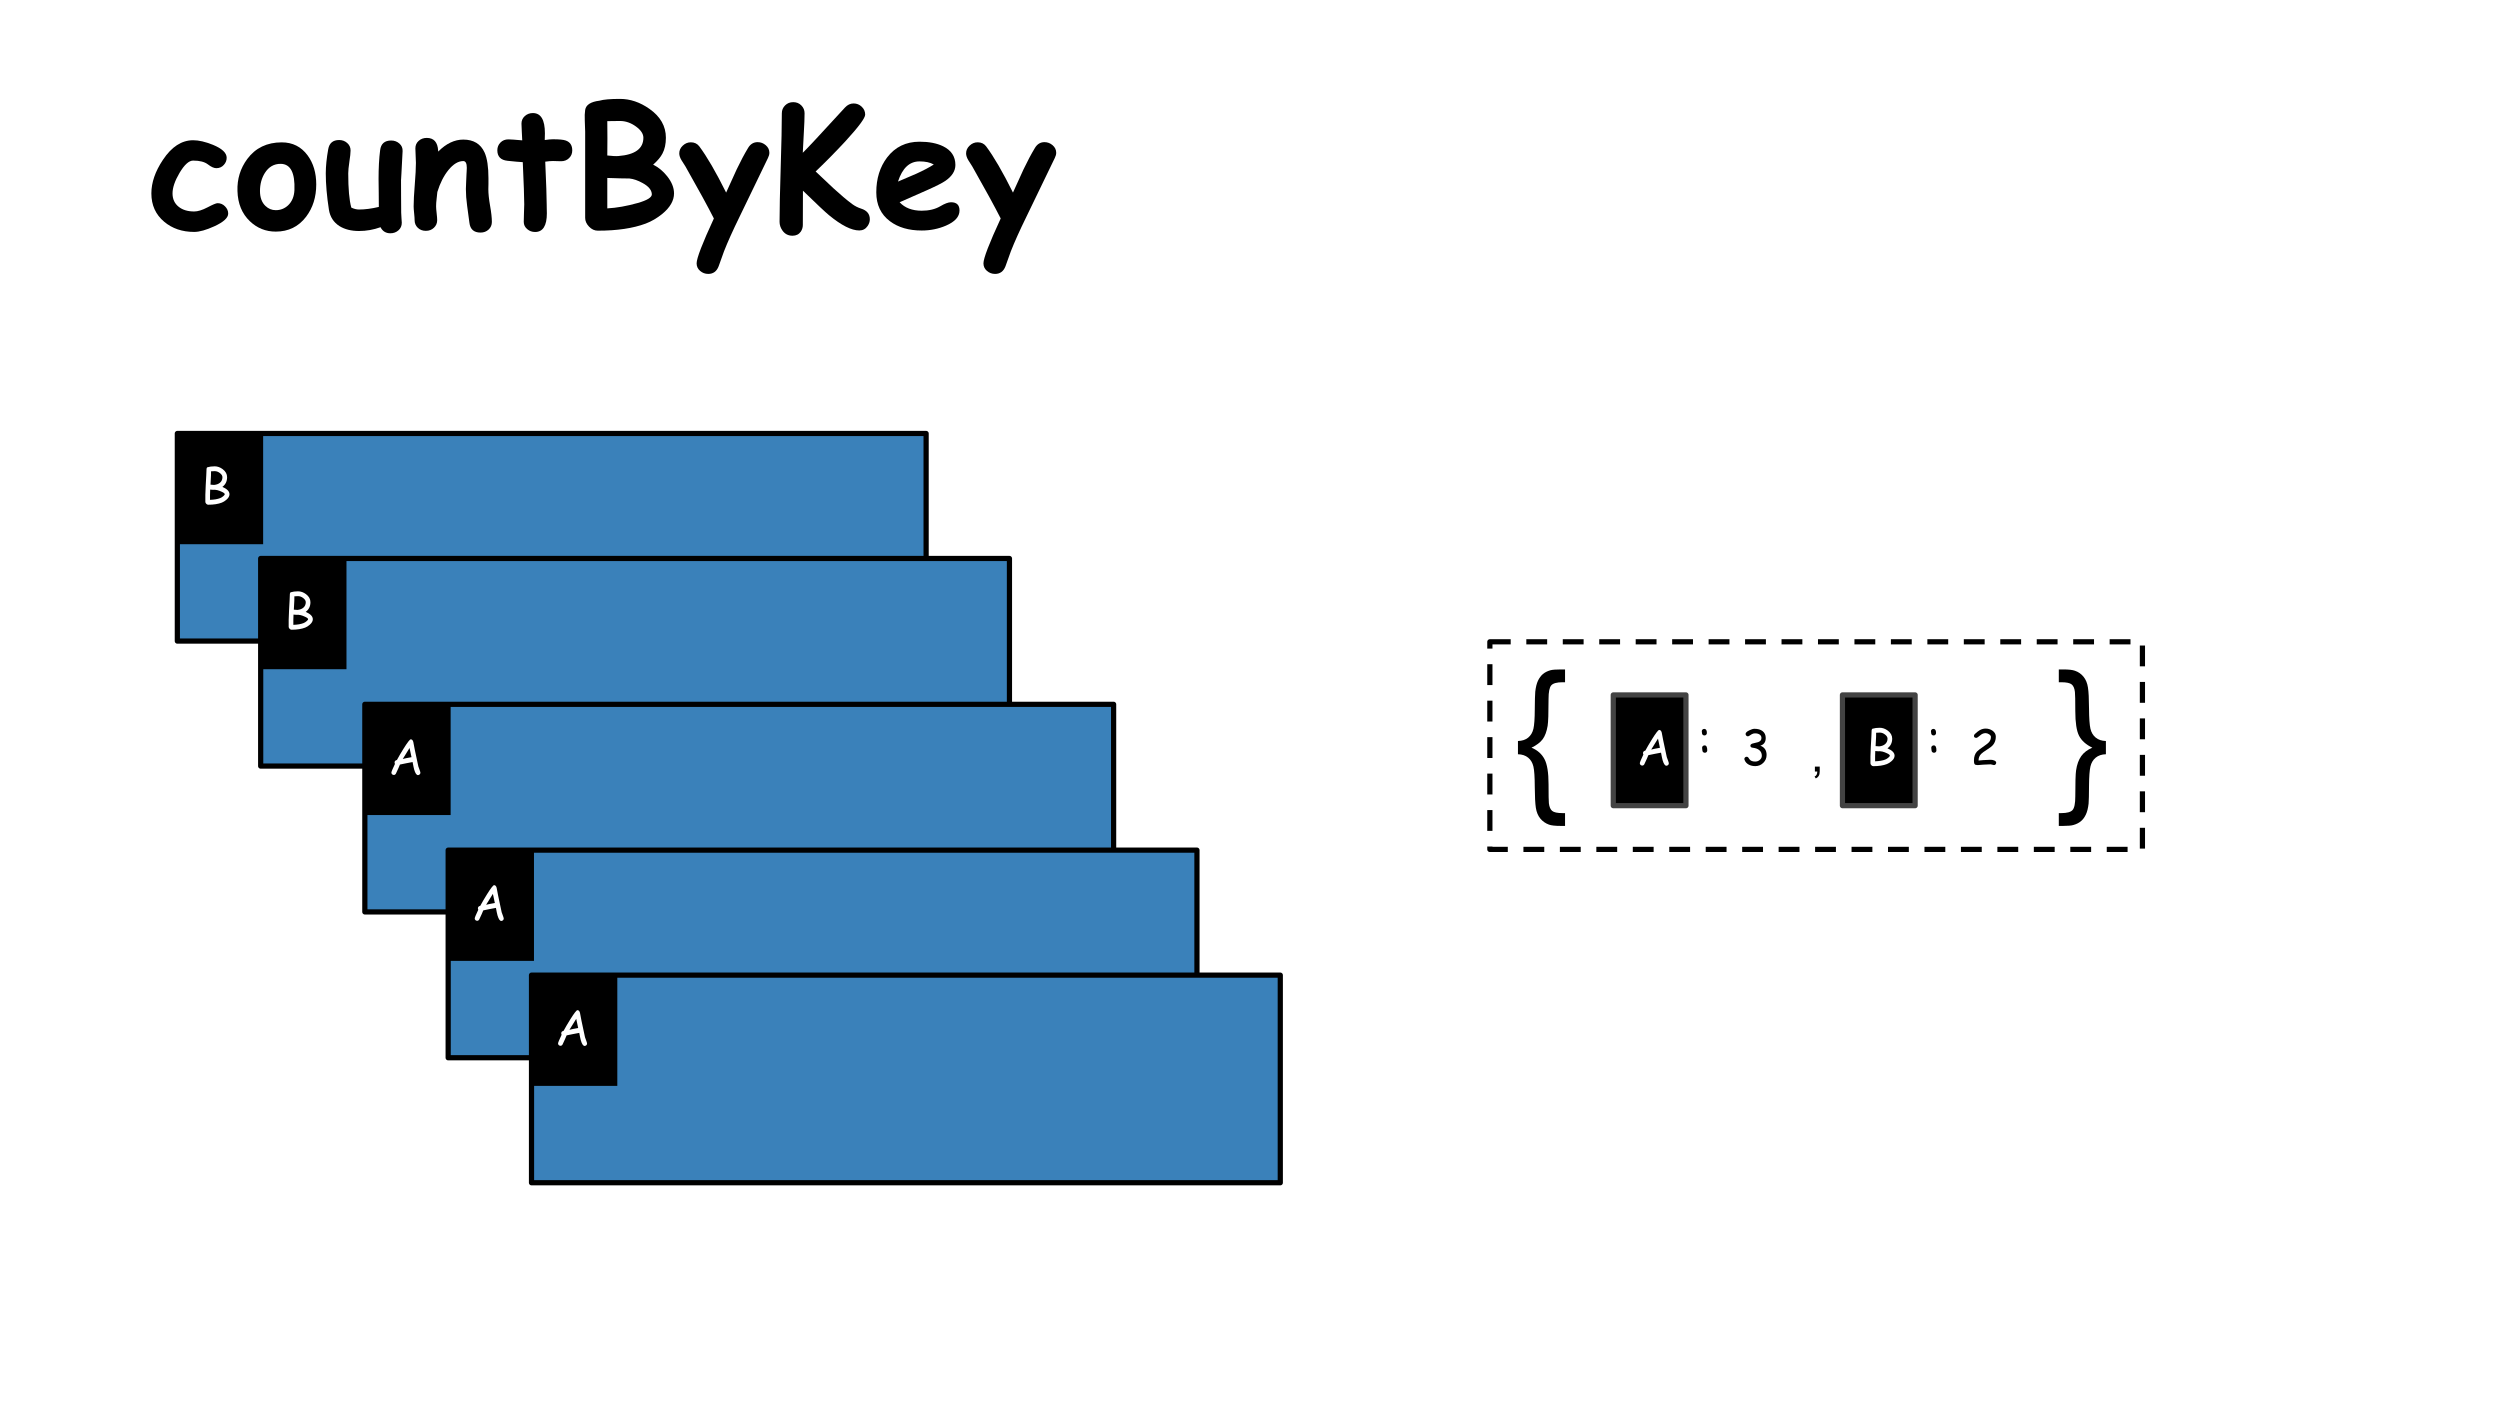
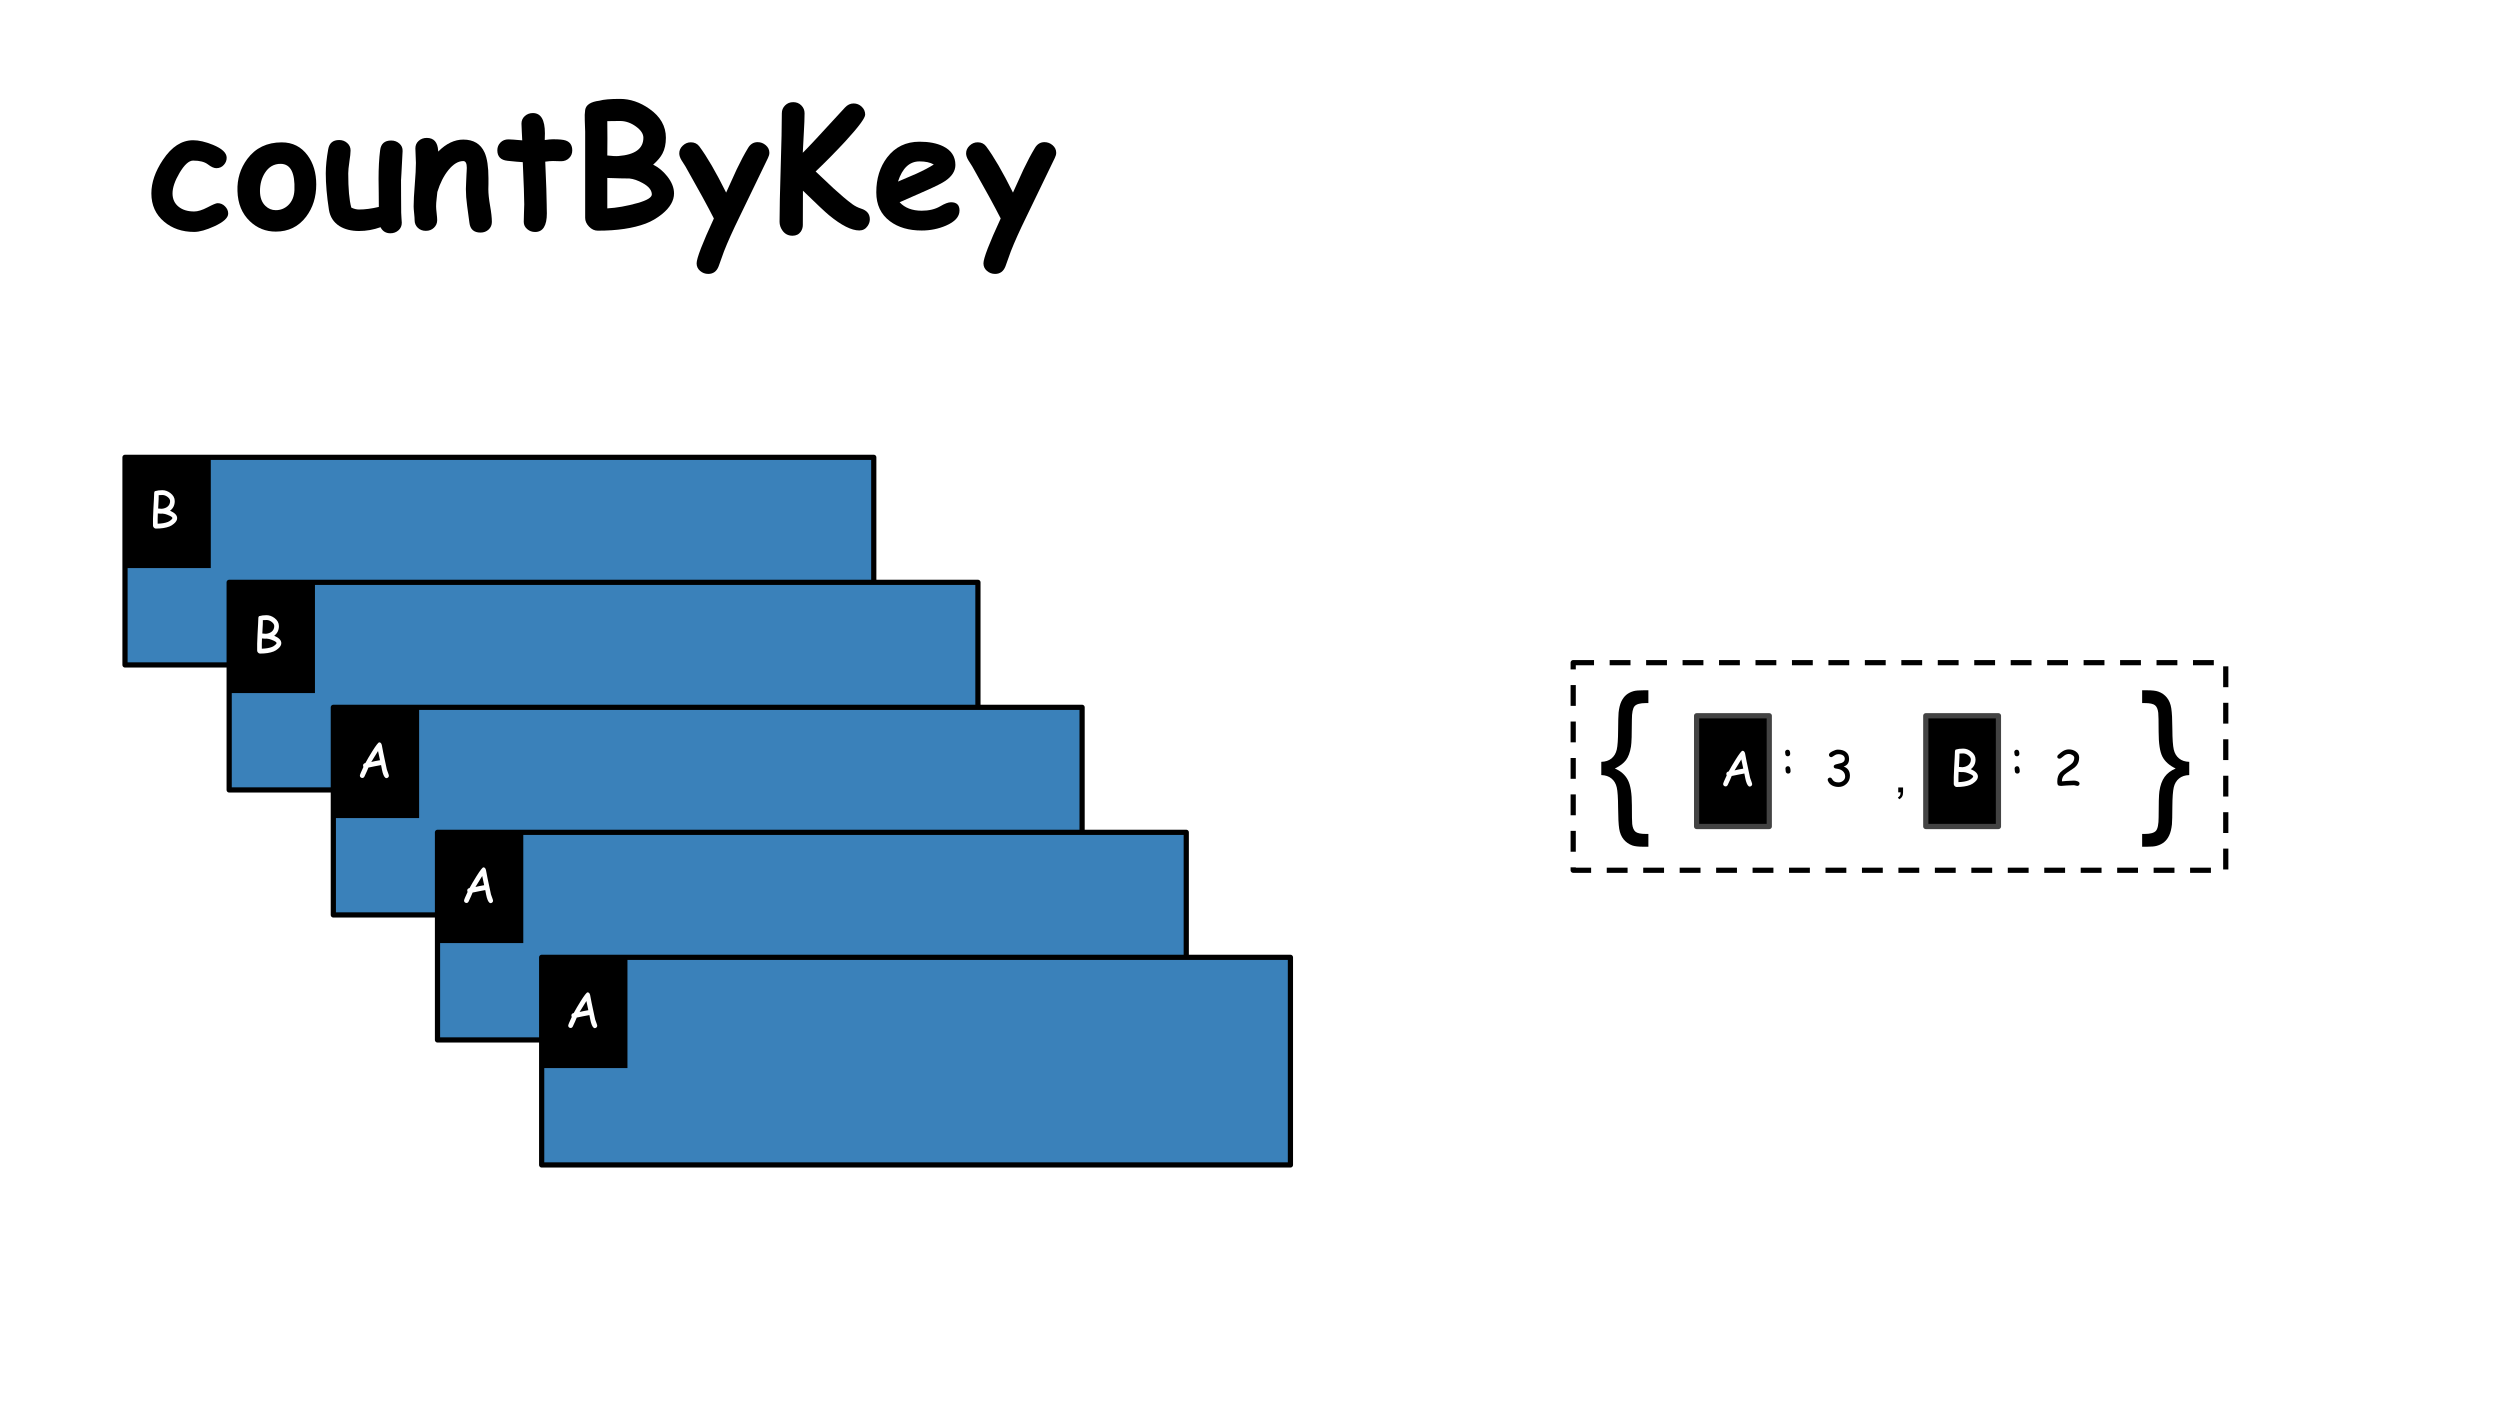
<svg xmlns="http://www.w3.org/2000/svg" xmlns:xlink="http://www.w3.org/1999/xlink" width="720pt" height="405pt" viewBox="0 0 720 405" version="1.1">
  <defs>
    <g>
      <symbol overflow="visible" id="glyph0-0">
        <path style="stroke:none;" d="M 3 0 L 3 -38.391 L 21 -38.391 L 21 0 Z M 6 -3 L 18 -3 L 18 -35.391 L 6 -35.391 Z M 6 -3 " />
      </symbol>
      <symbol overflow="visible" id="glyph0-1">
        <path style="stroke:none;" d="M 13.172 1.484 C 9.734 1.484 6.852 0.504 4.531 -1.453 C 2.07 -3.516 0.844 -6.234 0.844 -9.609 C 0.844 -12.723 1.945 -15.938 4.156 -19.25 C 6.656 -23.031 9.562 -24.922 12.875 -24.922 C 14.5 -24.922 16.395 -24.484 18.562 -23.609 C 21.207 -22.523 22.531 -21.281 22.531 -19.875 C 22.531 -19.113 22.266 -18.438 21.734 -17.844 C 21.172 -17.195 20.441 -16.875 19.547 -16.875 C 18.879 -16.875 18.07 -17.238 17.125 -17.969 C 16.176 -18.695 14.758 -19.062 12.875 -19.062 C 11.664 -19.062 10.359 -17.879 8.953 -15.516 C 7.609 -13.234 6.938 -11.266 6.938 -9.609 C 6.938 -7.973 7.531 -6.688 8.719 -5.75 C 9.844 -4.852 11.328 -4.406 13.172 -4.406 C 14.223 -4.406 15.504 -4.801 17.016 -5.594 C 18.535 -6.395 19.5 -6.797 19.906 -6.797 C 20.75 -6.797 21.469 -6.488 22.062 -5.875 C 22.664 -5.27 22.969 -4.578 22.969 -3.797 C 22.969 -2.578 21.641 -1.359 18.984 -0.141 C 16.609 0.941 14.672 1.484 13.172 1.484 Z M 13.172 1.484 " />
      </symbol>
      <symbol overflow="visible" id="glyph0-2">
        <path style="stroke:none;" d="M 12.047 1.391 C 9.16 1.391 6.676 0.395 4.594 -1.594 C 2.312 -3.77 1.117 -6.672 1.016 -10.297 C 0.898 -13.742 1.844 -16.82 3.844 -19.531 C 6.219 -22.719 9.523 -24.312 13.766 -24.312 C 16.891 -24.312 19.375 -23.062 21.219 -20.562 C 22.875 -18.312 23.703 -15.52 23.703 -12.188 C 23.703 -8.562 22.734 -5.469 20.797 -2.906 C 18.617 -0.039 15.703 1.391 12.047 1.391 Z M 13.453 -18.125 C 11.535 -18.133 10.02 -17.258 8.906 -15.5 C 7.969 -14.008 7.5 -12.273 7.5 -10.297 C 7.5 -8.422 8.031 -6.984 9.094 -5.984 C 9.938 -5.18 10.922 -4.781 12.047 -4.781 C 13.41 -4.781 14.594 -5.242 15.594 -6.172 C 16.727 -7.242 17.336 -8.703 17.422 -10.547 C 17.617 -15.578 16.297 -18.102 13.453 -18.125 Z M 13.453 -18.125 " />
      </symbol>
      <symbol overflow="visible" id="glyph0-3">
        <path style="stroke:none;" d="M 22.922 -13.547 C 22.922 -12.504 22.926 -10.926 22.938 -8.812 C 22.957 -6.707 22.969 -5.129 22.969 -4.078 C 22.969 -3.754 22.992 -3.266 23.047 -2.609 C 23.109 -1.961 23.141 -1.477 23.141 -1.156 C 23.141 -0.27 22.82 0.453 22.188 1.016 C 21.551 1.586 20.773 1.875 19.859 1.875 C 18.555 1.875 17.609 1.289 17.016 0.125 C 15.016 0.852 12.945 1.219 10.812 1.219 C 8.594 1.219 6.723 0.75 5.203 -0.188 C 3.504 -1.27 2.488 -2.844 2.156 -4.906 C 1.551 -8.812 1.25 -12.301 1.25 -15.375 C 1.25 -17.406 1.484 -19.727 1.953 -22.344 C 2.266 -24.102 3.316 -24.984 5.109 -24.984 C 6.016 -24.984 6.785 -24.695 7.422 -24.125 C 8.066 -23.562 8.391 -22.844 8.391 -21.969 C 8.391 -21.281 8.273 -20.203 8.047 -18.734 C 7.828 -17.266 7.719 -16.145 7.719 -15.375 C 7.719 -13.176 7.789 -11.25 7.938 -9.594 C 8.082 -7.945 8.305 -6.586 8.609 -5.516 C 8.992 -5.336 9.367 -5.203 9.734 -5.109 C 10.109 -5.016 10.469 -4.969 10.812 -4.969 C 12.539 -4.969 14.445 -5.219 16.531 -5.719 C 16.531 -6.926 16.52 -8.297 16.5 -9.828 C 16.469 -11.648 16.453 -12.961 16.453 -13.766 C 16.453 -16.961 16.602 -19.727 16.906 -22.062 C 17.133 -23.914 18.195 -24.844 20.094 -24.844 C 21.008 -24.844 21.797 -24.551 22.453 -23.969 C 23.109 -23.395 23.414 -22.672 23.375 -21.797 C 23.07 -15.848 22.922 -13.098 22.922 -13.547 Z M 22.922 -13.547 " />
      </symbol>
      <symbol overflow="visible" id="glyph0-4">
        <path style="stroke:none;" d="M 20.859 1.672 C 18.941 1.672 17.875 0.723 17.656 -1.172 C 17.438 -2.785 17.219 -4.406 17 -6.031 C 16.758 -7.75 16.641 -9.363 16.641 -10.875 C 16.641 -11.281 16.664 -11.973 16.719 -12.953 C 16.781 -13.941 16.812 -14.641 16.812 -15.047 C 16.812 -15.16 16.828 -15.438 16.859 -15.875 C 16.891 -16.32 16.906 -16.688 16.906 -16.969 C 16.906 -18.27 16.566 -18.922 15.891 -18.922 C 14.453 -18.922 13.039 -18.078 11.656 -16.391 C 10.281 -14.711 9.203 -12.586 8.422 -10.016 C 8.391 -9.492 8.316 -8.805 8.203 -7.953 C 8.109 -7.242 8.062 -6.555 8.062 -5.891 C 8.062 -5.453 8.113 -4.789 8.219 -3.906 C 8.32 -3.02 8.375 -2.359 8.375 -1.922 C 8.375 -1.035 8.062 -0.301 7.438 0.281 C 6.82 0.875 6.047 1.172 5.109 1.172 C 4.172 1.172 3.395 0.875 2.781 0.281 C 2.176 -0.301 1.875 -1.035 1.875 -1.922 C 1.875 -2.359 1.828 -3.02 1.734 -3.906 C 1.641 -4.789 1.594 -5.453 1.594 -5.891 C 1.594 -7.391 1.703 -9.473 1.922 -12.141 C 2.141 -14.816 2.25 -16.906 2.25 -18.406 C 2.25 -18.875 2.223 -19.57 2.172 -20.5 C 2.117 -21.426 2.094 -22.117 2.094 -22.578 C 2.094 -23.453 2.406 -24.172 3.031 -24.734 C 3.664 -25.305 4.445 -25.594 5.375 -25.594 C 7.414 -25.594 8.508 -24.367 8.656 -21.922 L 8.672 -21.656 C 10.953 -23.957 13.359 -25.109 15.891 -25.109 C 18.848 -25.109 20.891 -23.875 22.016 -21.406 C 22.766 -19.75 23.141 -17.27 23.141 -13.969 L 23.141 -12.312 C 23.117 -11.594 23.109 -11.082 23.109 -10.781 C 23.109 -9.562 23.273 -7.988 23.609 -6.062 C 23.953 -4.145 24.125 -2.586 24.125 -1.391 C 24.125 -0.516 23.812 0.211 23.188 0.797 C 22.562 1.379 21.785 1.672 20.859 1.672 Z M 20.859 1.672 " />
      </symbol>
      <symbol overflow="visible" id="glyph0-5">
        <path style="stroke:none;" d="M 18.938 -18.875 C 18.613 -18.875 18.227 -18.883 17.781 -18.906 C 17.332 -18.926 16.945 -18.938 16.625 -18.938 C 15.977 -18.938 15.234 -18.875 14.391 -18.75 C 14.672 -12.438 14.812 -8.312 14.812 -6.375 C 14.812 -6.176 14.816 -5.797 14.828 -5.234 C 14.848 -4.68 14.859 -4.234 14.859 -3.891 C 14.859 -0.297 13.727 1.5 11.469 1.5 C 10.602 1.5 9.859 1.234 9.234 0.703 C 8.547 0.141 8.203 -0.562 8.203 -1.406 C 8.203 -1.969 8.223 -2.812 8.266 -3.938 C 8.316 -5.062 8.344 -5.906 8.344 -6.469 C 8.344 -8.363 8.203 -12.41 7.922 -18.609 C 6.953 -18.66 5.488 -18.789 3.531 -19 C 1.57 -19.207 0.594 -20.219 0.594 -22.031 C 0.594 -22.906 0.891 -23.645 1.484 -24.25 C 2.078 -24.863 2.844 -25.172 3.781 -25.172 C 4.352 -25.172 5.68 -25.078 7.766 -24.891 C 7.742 -25.391 7.703 -26.219 7.641 -27.375 C 7.578 -28.375 7.547 -29.148 7.547 -29.703 C 7.547 -30.578 7.863 -31.301 8.5 -31.875 C 9.145 -32.457 9.922 -32.75 10.828 -32.75 C 13.141 -32.75 14.297 -30.801 14.297 -26.906 L 14.25 -24.984 C 15.219 -25.129 16.008 -25.203 16.625 -25.203 C 18.414 -25.203 19.641 -25.082 20.297 -24.844 C 21.547 -24.406 22.172 -23.453 22.172 -21.984 C 22.172 -21.098 21.863 -20.359 21.25 -19.766 C 20.645 -19.172 19.875 -18.875 18.938 -18.875 Z M 18.938 -18.875 " />
      </symbol>
      <symbol overflow="visible" id="glyph0-6">
        <path style="stroke:none;" d="M 20.719 -0.922 C 17.082 0.441 12.484 1.125 6.922 1.125 C 5.984 1.125 5.141 0.734 4.391 -0.047 C 3.648 -0.828 3.281 -1.664 3.281 -2.562 L 3.281 -27.406 C 3.238 -28.469 3.203 -29.531 3.172 -30.594 C 3.117 -31.789 3.156 -32.805 3.281 -33.641 C 3.5 -35.109 4.867 -36 7.391 -36.312 C 8.578 -36.656 10.547 -36.828 13.297 -36.828 C 16.242 -36.828 19.07 -35.875 21.781 -33.969 C 24.945 -31.75 26.531 -28.973 26.531 -25.641 C 26.531 -23.848 26.203 -22.332 25.547 -21.094 C 25.035 -20.094 24.141 -19.023 22.859 -17.891 C 24.367 -17.148 25.711 -16.039 26.891 -14.562 C 28.211 -12.906 28.875 -11.254 28.875 -9.609 C 28.875 -7.535 27.742 -5.566 25.484 -3.703 C 23.961 -2.473 22.375 -1.547 20.719 -0.922 Z M 13.297 -30.469 C 11.273 -30.469 10.062 -30.453 9.656 -30.422 L 9.688 -25.453 L 9.656 -20.531 C 11.082 -20.363 12.156 -20.312 12.875 -20.375 C 17.656 -20.75 20.047 -22.504 20.047 -25.641 C 20.047 -26.754 19.344 -27.828 17.938 -28.859 C 16.477 -29.93 14.93 -30.469 13.297 -30.469 Z M 16.031 -13.906 C 14.613 -13.906 12.488 -13.957 9.656 -14.062 L 9.656 -5.297 C 12.344 -5.441 15.258 -5.957 18.406 -6.844 C 21.156 -7.625 22.516 -8.469 22.484 -9.375 C 22.43 -10.582 21.547 -11.656 19.828 -12.594 C 18.484 -13.344 17.219 -13.781 16.031 -13.906 Z M 16.031 -13.906 " />
      </symbol>
      <symbol overflow="visible" id="glyph0-7">
        <path style="stroke:none;" d="M 25.688 -19.812 C 23.988 -16.258 21.297 -10.688 17.609 -3.094 C 15.609 0.988 14.082 4.375 13.031 7.062 C 12.707 8.031 12.191 9.469 11.484 11.375 C 10.922 12.844 9.922 13.578 8.484 13.578 C 7.598 13.578 6.816 13.285 6.141 12.703 C 5.473 12.129 5.141 11.406 5.141 10.531 C 5.141 9.07 6.797 4.766 10.109 -2.391 C 8.391 -5.785 5.66 -10.781 1.922 -17.375 C 1.547 -17.969 1.164 -18.566 0.781 -19.172 C 0.352 -19.891 0.141 -20.547 0.141 -21.141 C 0.141 -21.984 0.473 -22.723 1.141 -23.359 C 1.816 -24.004 2.594 -24.328 3.469 -24.328 C 4.5 -24.328 5.305 -23.945 5.891 -23.188 C 8.109 -20.227 10.691 -15.781 13.641 -9.844 C 15.316 -13.551 16.332 -15.785 16.688 -16.547 C 17.801 -18.879 18.891 -20.926 19.953 -22.688 C 20.617 -23.812 21.539 -24.375 22.719 -24.375 C 23.594 -24.375 24.375 -24.078 25.062 -23.484 C 25.75 -22.891 26.094 -22.164 26.094 -21.312 C 26.094 -20.852 25.957 -20.352 25.688 -19.812 Z M 25.688 -19.812 " />
      </symbol>
      <symbol overflow="visible" id="glyph0-8">
        <path style="stroke:none;" d="M 9.266 -10.391 L 9.234 -0.516 C 9.234 0.172 9.039 0.805 8.656 1.391 C 8.102 2.18 7.305 2.578 6.266 2.578 C 5.023 2.578 4.055 2.078 3.359 1.078 C 2.805 0.297 2.531 -0.539 2.531 -1.438 C 2.531 -4.906 2.641 -10.113 2.859 -17.062 C 3.078 -24.02 3.188 -29.234 3.188 -32.703 C 3.188 -33.578 3.5 -34.328 4.125 -34.953 C 4.75 -35.578 5.531 -35.891 6.469 -35.891 C 7.406 -35.891 8.18 -35.578 8.797 -34.953 C 9.422 -34.328 9.734 -33.578 9.734 -32.703 C 9.734 -31.297 9.66 -29.395 9.516 -27 C 9.348 -24.219 9.25 -22.32 9.219 -21.312 C 10.312 -22.344 14.363 -26.688 21.375 -34.344 C 22.094 -35.125 22.922 -35.516 23.859 -35.516 C 24.754 -35.516 25.531 -35.203 26.188 -34.578 C 26.852 -33.953 27.188 -33.191 27.188 -32.297 C 27.188 -31.328 25.328 -28.812 21.609 -24.75 C 18.859 -21.77 15.961 -18.828 12.922 -15.922 C 14.617 -14.305 16.328 -12.695 18.047 -11.094 C 20.047 -9.25 21.844 -7.734 23.438 -6.547 C 24.238 -5.961 25.098 -5.523 26.016 -5.234 C 27.691 -4.703 28.531 -3.676 28.531 -2.156 C 28.531 -1.488 28.316 -0.844 27.891 -0.219 C 27.316 0.633 26.516 1.062 25.484 1.062 C 23.242 1.062 20.344 -0.398 16.781 -3.328 C 15.719 -4.203 13.211 -6.555 9.266 -10.391 Z M 9.266 -10.391 " />
      </symbol>
      <symbol overflow="visible" id="glyph0-9">
        <path style="stroke:none;" d="M 14.203 1.078 C 10.473 1.078 7.422 0.188 5.047 -1.594 C 2.422 -3.562 1.109 -6.336 1.109 -9.922 C 1.109 -13.867 2.145 -17.211 4.219 -19.953 C 6.531 -22.984 9.648 -24.5 13.578 -24.5 C 16.297 -24.5 18.551 -24.062 20.344 -23.188 C 22.707 -22.031 23.891 -20.234 23.891 -17.797 C 23.891 -16.078 22.926 -14.551 21 -13.219 C 20.125 -12.613 18.367 -11.723 15.734 -10.547 L 7.828 -7.062 C 8.578 -6.25 9.484 -5.641 10.547 -5.234 C 11.609 -4.828 12.828 -4.625 14.203 -4.625 C 16.297 -4.625 18.07 -5.051 19.531 -5.906 C 20.82 -6.676 21.859 -7.062 22.641 -7.062 C 24.266 -7.062 25.078 -6.27 25.078 -4.688 C 25.078 -2.906 23.773 -1.453 21.172 -0.328 C 18.984 0.609 16.66 1.078 14.203 1.078 Z M 13.578 -18.828 C 12.117 -18.828 10.875 -18.344 9.844 -17.375 C 8.812 -16.406 7.984 -14.953 7.359 -13.016 C 9.129 -13.773 10.891 -14.531 12.641 -15.281 C 14.742 -16.238 16.422 -17.125 17.672 -17.938 C 16.629 -18.531 15.266 -18.828 13.578 -18.828 Z M 13.578 -18.828 " />
      </symbol>
      <symbol overflow="visible" id="glyph1-0">
        <path style="stroke:none;" d="M 0.875 0 L 0.875 -11.203 L 6.125 -11.203 L 6.125 0 Z M 1.75 -0.875 L 5.25 -0.875 L 5.25 -10.328 L 1.75 -10.328 Z M 1.75 -0.875 " />
      </symbol>
      <symbol overflow="visible" id="glyph1-1">
        <path style="stroke:none;" d="M 6.062 -0.281 C 5.031 0.125 3.719 0.328 2.125 0.328 C 1.926 0.328 1.738 0.234 1.562 0.047 C 1.395 -0.129 1.312 -0.316 1.312 -0.516 L 1.312 -2.516 C 1.312 -3.16 1.348 -4.086 1.422 -5.297 C 1.516 -6.598 1.566 -7.539 1.578 -8.125 C 1.578 -8.539 1.602 -9.164 1.656 -10 C 1.688 -10.227 1.758 -10.379 1.875 -10.453 C 2.5 -10.641 3.207 -10.734 4 -10.734 C 4.801 -10.734 5.566 -10.461 6.297 -9.922 C 7.148 -9.285 7.578 -8.508 7.578 -7.594 C 7.578 -6.414 7.125 -5.488 6.219 -4.812 C 6.895 -4.52 7.406 -4.195 7.75 -3.844 C 8.094 -3.488 8.266 -3.102 8.266 -2.688 C 8.266 -2.133 7.961 -1.602 7.359 -1.094 C 6.941 -0.727 6.508 -0.457 6.062 -0.281 Z M 4 -9.344 C 3.5 -9.344 3.148 -9.328 2.953 -9.297 L 2.938 -8.094 L 2.797 -5.453 C 3.441 -5.398 3.785 -5.375 3.828 -5.375 C 4.523 -5.438 5.094 -5.648 5.531 -6.016 C 6 -6.422 6.234 -6.945 6.234 -7.594 C 6.234 -8.02 5.992 -8.414 5.516 -8.781 C 5.035 -9.156 4.531 -9.344 4 -9.344 Z M 4.766 -3.875 L 4.031 -3.984 C 3.969 -3.984 3.875 -3.977 3.75 -3.969 C 3.633 -3.969 3.547 -3.969 3.484 -3.969 C 3.242 -3.969 2.984 -3.988 2.703 -4.031 C 2.672 -3.457 2.656 -2.941 2.656 -2.484 L 2.656 -1.078 C 3.852 -1.117 4.828 -1.285 5.578 -1.578 C 5.898 -1.703 6.207 -1.895 6.5 -2.156 C 6.77 -2.395 6.906 -2.57 6.906 -2.688 C 6.906 -2.906 6.613 -3.145 6.031 -3.406 C 5.594 -3.613 5.172 -3.77 4.766 -3.875 Z M 4.766 -3.875 " />
      </symbol>
      <symbol overflow="visible" id="glyph1-2">
        <path style="stroke:none;" d="M 8.547 0.203 C 8.129 0.203 7.766 -0.332 7.453 -1.406 C 7.336 -1.82 7.188 -2.539 7 -3.562 C 6.539 -3.5 5.938 -3.383 5.188 -3.219 L 3.359 -2.844 C 3.129 -2.25 2.738 -1.375 2.188 -0.219 C 2.039 0.031 1.844 0.156 1.594 0.156 C 1.414 0.156 1.254 0.094 1.109 -0.031 C 0.961 -0.164 0.891 -0.332 0.891 -0.531 C 0.891 -0.75 1.234 -1.582 1.922 -3.031 C 1.848 -3.145 1.812 -3.281 1.812 -3.438 C 1.812 -3.812 2.035 -4.051 2.484 -4.156 C 3.004 -5.125 3.66 -6.242 4.453 -7.516 C 5.535 -9.242 6.207 -10.109 6.469 -10.109 C 6.82 -10.109 7.066 -9.859 7.203 -9.359 L 7.641 -7.062 L 8.656 -2.297 L 9.047 -1.219 C 9.18 -0.852 9.25 -0.609 9.25 -0.484 C 9.25 -0.285 9.176 -0.125 9.031 0 C 8.883 0.133 8.723 0.203 8.547 0.203 Z M 6.125 -7.609 L 4.172 -4.453 C 4.723 -4.598 5.562 -4.77 6.688 -4.969 Z M 6.125 -7.609 " />
      </symbol>
      <symbol overflow="visible" id="glyph1-3">
        <path style="stroke:none;" d="M 2.828 -1.547 C 2.828 -1.336 2.758 -1.164 2.625 -1.031 C 2.5 -0.906 2.332 -0.844 2.125 -0.844 C 1.914 -0.844 1.75 -0.91 1.625 -1.047 C 1.488 -1.172 1.422 -1.336 1.422 -1.547 C 1.422 -1.629 1.406 -1.754 1.375 -1.922 C 1.352 -2.086 1.344 -2.211 1.344 -2.297 C 1.344 -2.484 1.41 -2.641 1.547 -2.766 C 1.691 -2.898 1.863 -2.969 2.062 -2.969 C 2.57 -2.969 2.828 -2.492 2.828 -1.547 Z M 2.719 -6.531 C 2.719 -6.332 2.648 -6.164 2.516 -6.031 C 2.391 -5.895 2.223 -5.828 2.016 -5.828 C 1.805 -5.828 1.633 -5.895 1.5 -6.031 C 1.375 -6.164 1.312 -6.332 1.312 -6.531 C 1.312 -6.594 1.301 -6.676 1.281 -6.781 C 1.258 -6.895 1.25 -6.984 1.25 -7.047 C 1.25 -7.234 1.316 -7.391 1.453 -7.516 C 1.586 -7.648 1.758 -7.719 1.969 -7.719 C 2.469 -7.719 2.719 -7.32 2.719 -6.531 Z M 2.719 -6.531 " />
      </symbol>
      <symbol overflow="visible" id="glyph1-4">
        <path style="stroke:none;" d="M 4.141 0.312 C 3.453 0.312 2.832 0.172 2.281 -0.109 C 1.664 -0.441 1.254 -0.91 1.047 -1.516 C 1.016 -1.598 1 -1.676 1 -1.75 C 1 -1.938 1.066 -2.086 1.203 -2.203 C 1.348 -2.328 1.508 -2.391 1.688 -2.391 C 1.875 -2.391 2.031 -2.305 2.156 -2.141 L 2.469 -1.672 C 2.633 -1.441 2.859 -1.27 3.141 -1.156 C 3.422 -1.051 3.754 -1 4.141 -1 C 4.629 -1 5.062 -1.156 5.438 -1.469 C 5.832 -1.789 6.031 -2.191 6.031 -2.672 C 6.031 -3.359 5.781 -3.906 5.281 -4.312 C 4.832 -4.664 4.238 -4.883 3.5 -4.969 C 2.988 -5.008 2.734 -5.211 2.734 -5.578 C 2.734 -5.848 2.938 -6.051 3.344 -6.188 L 4.969 -6.594 C 5.281 -6.707 5.516 -6.859 5.672 -7.047 C 5.836 -7.242 5.922 -7.484 5.922 -7.766 C 5.93 -8.172 5.781 -8.492 5.469 -8.734 C 5.133 -8.992 4.664 -9.125 4.062 -9.125 C 3.75 -9.125 3.445 -9.047 3.156 -8.891 L 2.391 -8.406 C 2.234 -8.312 2.113 -8.266 2.031 -8.266 C 1.844 -8.266 1.68 -8.332 1.547 -8.469 C 1.422 -8.613 1.359 -8.773 1.359 -8.953 C 1.359 -9.305 1.707 -9.648 2.406 -9.984 C 3.008 -10.285 3.508 -10.438 3.906 -10.438 C 4.883 -10.438 5.66 -10.219 6.234 -9.781 C 6.848 -9.312 7.156 -8.648 7.156 -7.797 C 7.156 -6.723 6.723 -6.016 5.859 -5.672 C 5.785 -5.641 5.695 -5.609 5.594 -5.578 C 6.195 -5.359 6.648 -5.023 6.953 -4.578 C 7.254 -4.129 7.406 -3.57 7.406 -2.906 C 7.406 -2.008 7.086 -1.25 6.453 -0.625 C 5.816 0 5.047 0.312 4.141 0.312 Z M 4.141 0.312 " />
      </symbol>
      <symbol overflow="visible" id="glyph1-5">
        <path style="stroke:none;" d="M 6.891 0.016 C 6.773 0.016 6.613 -0.02 6.406 -0.094 C 6.195 -0.164 6.039 -0.203 5.938 -0.203 C 5.695 -0.203 5.344 -0.188 4.875 -0.156 C 4.414 -0.125 4.066 -0.109 3.828 -0.109 C 3.648 -0.109 3.383 -0.086 3.031 -0.047 C 2.688 -0.004 2.426 0.016 2.25 0.016 C 2.207 0.016 2.133 0.008 2.031 0 C 1.938 -0.02 1.863 -0.031 1.812 -0.031 C 1.5 -0.031 1.297 -0.188 1.203 -0.5 C 1.148 -0.656 1.125 -0.926 1.125 -1.312 C 1.125 -2.375 1.41 -3.227 1.984 -3.875 C 2.254 -4.176 2.969 -4.723 4.125 -5.516 C 4.781 -5.961 5.219 -6.312 5.438 -6.562 C 5.82 -7 6.016 -7.508 6.016 -8.094 C 6.016 -8.383 5.828 -8.645 5.453 -8.875 C 5.117 -9.082 4.797 -9.188 4.484 -9.188 C 4.055 -9.188 3.656 -9.066 3.281 -8.828 L 2.297 -8.062 C 2.109 -7.906 1.953 -7.828 1.828 -7.828 C 1.359 -7.828 1.125 -8.016 1.125 -8.391 C 1.125 -8.598 1.211 -8.781 1.391 -8.938 C 1.922 -9.438 2.383 -9.801 2.781 -10.031 C 3.332 -10.344 3.898 -10.5 4.484 -10.5 C 5.211 -10.5 5.867 -10.301 6.453 -9.906 C 7.098 -9.445 7.422 -8.863 7.422 -8.156 C 7.422 -7.695 7.352 -7.27 7.219 -6.875 C 7.094 -6.488 6.895 -6.129 6.625 -5.797 C 6.281 -5.391 5.703 -4.938 4.891 -4.438 C 4.035 -3.895 3.473 -3.484 3.203 -3.203 C 2.691 -2.68 2.441 -2.047 2.453 -1.297 L 3.859 -1.422 C 4.828 -1.484 5.52 -1.516 5.938 -1.516 C 6.281 -1.516 6.609 -1.453 6.922 -1.328 C 7.328 -1.172 7.531 -0.953 7.531 -0.672 C 7.531 -0.492 7.469 -0.332 7.344 -0.188 C 7.227 -0.051 7.078 0.016 6.891 0.016 Z M 6.891 0.016 " />
      </symbol>
      <symbol overflow="visible" id="glyph2-0">
        <path style="stroke:none;" d="M 6 0 L 6 -30 L 30 -30 L 30 0 Z M 6.75 -0.75 L 29.25 -0.75 L 29.25 -29.25 L 6.75 -29.25 Z M 6.75 -0.75 " />
      </symbol>
      <symbol overflow="visible" id="glyph2-1">
        <path style="stroke:none;" d="M 1.344 -14.344 C 2.539 -14.375 3.52 -14.695 4.281 -15.312 C 5.039 -15.938 5.547 -16.785 5.797 -17.859 C 6.047 -18.941 6.176 -20.785 6.188 -23.391 C 6.207 -26.004 6.254 -27.723 6.328 -28.547 C 6.473 -29.859 6.734 -30.91 7.109 -31.703 C 7.492 -32.504 7.969 -33.145 8.531 -33.625 C 9.094 -34.102 9.812 -34.469 10.688 -34.719 C 11.281 -34.875 12.25 -34.953 13.594 -34.953 L 14.906 -34.953 L 14.906 -31.266 L 14.188 -31.266 C 12.562 -31.266 11.484 -30.973 10.953 -30.391 C 10.422 -29.805 10.156 -28.5 10.156 -26.469 C 10.156 -22.375 10.066 -19.785 9.891 -18.703 C 9.609 -17.035 9.129 -15.75 8.453 -14.844 C 7.773 -13.938 6.707 -13.129 5.25 -12.422 C 6.969 -11.703 8.211 -10.602 8.984 -9.125 C 9.766 -7.656 10.156 -5.238 10.156 -1.875 C 10.156 1.176 10.188 2.988 10.25 3.562 C 10.375 4.625 10.688 5.363 11.188 5.781 C 11.695 6.207 12.695 6.422 14.188 6.422 L 14.906 6.422 L 14.906 10.109 L 13.594 10.109 C 12.062 10.109 10.953 9.984 10.266 9.734 C 9.266 9.367 8.438 8.785 7.781 7.984 C 7.125 7.18 6.695 6.16 6.5 4.922 C 6.312 3.691 6.207 1.672 6.188 -1.141 C 6.176 -3.961 6.047 -5.91 5.797 -6.984 C 5.547 -8.066 5.039 -8.922 4.281 -9.547 C 3.52 -10.172 2.539 -10.5 1.344 -10.531 Z M 1.344 -14.344 " />
      </symbol>
      <symbol overflow="visible" id="glyph2-2">
        <path style="stroke:none;" d="M 14.672 -14.344 L 14.672 -10.531 C 13.473 -10.5 12.492 -10.172 11.734 -9.547 C 10.973 -8.922 10.469 -8.07 10.219 -7 C 9.969 -5.926 9.832 -4.082 9.812 -1.469 C 9.801 1.133 9.758 2.852 9.688 3.688 C 9.539 5.008 9.273 6.066 8.891 6.859 C 8.516 7.648 8.047 8.281 7.484 8.75 C 6.922 9.227 6.203 9.594 5.328 9.844 C 4.734 10.02 3.766 10.109 2.422 10.109 L 1.109 10.109 L 1.109 6.422 L 1.828 6.422 C 3.453 6.422 4.531 6.129 5.062 5.547 C 5.594 4.961 5.859 3.645 5.859 1.594 C 5.859 -2.312 5.93 -4.789 6.078 -5.844 C 6.328 -7.57 6.828 -8.957 7.578 -10 C 8.328 -11.039 9.391 -11.848 10.766 -12.422 C 8.961 -13.285 7.691 -14.422 6.953 -15.828 C 6.223 -17.242 5.859 -19.633 5.859 -23 C 5.859 -26.039 5.82 -27.859 5.75 -28.453 C 5.633 -29.504 5.32 -30.234 4.812 -30.641 C 4.312 -31.055 3.316 -31.266 1.828 -31.266 L 1.109 -31.266 L 1.109 -34.953 L 2.422 -34.953 C 3.953 -34.953 5.062 -34.828 5.75 -34.578 C 6.75 -34.234 7.578 -33.656 8.234 -32.844 C 8.891 -32.031 9.312 -31.004 9.5 -29.766 C 9.695 -28.535 9.801 -26.516 9.812 -23.703 C 9.832 -20.891 9.969 -18.945 10.219 -17.875 C 10.469 -16.801 10.973 -15.953 11.734 -15.328 C 12.492 -14.703 13.473 -14.375 14.672 -14.344 Z M 14.672 -14.344 " />
      </symbol>
      <symbol overflow="visible" id="glyph3-0">
        <path style="stroke:none;" d="M 1.75 0 L 1.75 -8.75 L 8.75 -8.75 L 8.75 0 Z M 1.969 -0.219 L 8.531 -0.219 L 8.531 -8.531 L 1.969 -8.531 Z M 1.969 -0.219 " />
      </symbol>
      <symbol overflow="visible" id="glyph3-1">
        <path style="stroke:none;" d="M 1.25 0 L 1.25 -1.406 L 2.641 -1.406 L 2.641 0 C 2.641 0.508 2.547 0.922 2.359 1.234 C 2.18 1.555 1.895 1.805 1.5 1.984 L 1.156 1.453 C 1.414 1.336 1.609 1.172 1.734 0.953 C 1.859 0.734 1.926 0.414 1.938 0 Z M 1.25 0 " />
      </symbol>
    </g>
  </defs>
  <g id="surface238">
    <rect x="0" y="0" width="720" height="405" style="fill:rgb(100%,100%,100%);fill-opacity:1;stroke:none;" />
    <g style="fill:rgb(0%,0%,0%);fill-opacity:1;">
      <use xlink:href="#glyph0-1" x="42.75" y="65.311" />
      <use xlink:href="#glyph0-2" x="67.374" y="65.311" />
      <use xlink:href="#glyph0-3" x="92.574" y="65.311" />
      <use xlink:href="#glyph0-4" x="117.534" y="65.311" />
      <use xlink:href="#glyph0-5" x="142.638" y="65.311" />
      <use xlink:href="#glyph0-6" x="165.246" y="65.311" />
      <use xlink:href="#glyph0-7" x="195.486" y="65.311" />
      <use xlink:href="#glyph0-8" x="221.982" y="65.311" />
      <use xlink:href="#glyph0-9" x="251.262" y="65.311" />
      <use xlink:href="#glyph0-7" x="278.094" y="65.311" />
    </g>
-     <path style="fill-rule:nonzero;fill:rgb(22.745%,50.587%,72.94%);fill-opacity:1;stroke-width:762;stroke-linecap:butt;stroke-linejoin:round;stroke:rgb(0%,0%,0%);stroke-opacity:1;stroke-miterlimit:14.336;" d="M 25945.702 63420.623 L 135495.105 63420.623 L 135495.105 93793.466 L 25945.702 93793.466 Z M 25945.702 63420.623 " transform="matrix(0.0019685,0,0,0.0019685,0,0)" />
-     <path style=" stroke:none;fill-rule:nonzero;fill:rgb(0%,0%,0%);fill-opacity:1;" d="M 51.078 124.844 L 75.785 124.844 L 75.785 156.734 L 51.078 156.734 Z M 51.078 124.844 " />
+     <path style="fill-rule:nonzero;fill:rgb(22.745%,50.587%,72.94%);fill-opacity:1;stroke-width:762;stroke-linecap:butt;stroke-linejoin:round;stroke:rgb(0%,0%,0%);stroke-opacity:1;stroke-miterlimit:14.336;" d="M 18287.999 66911.138 L 127835.418 66911.138 L 127835.418 97283.981 L 18287.999 97283.981 Z M 18287.999 66911.138 " transform="matrix(0.0019685,0,0,0.0019685,0,0)" />
+     <path style=" stroke:none;fill-rule:nonzero;fill:rgb(0%,0%,0%);fill-opacity:1;" d="M 36 131.715 L 60.707 131.715 L 60.707 163.605 L 36 163.605 Z M 36 131.715 " />
    <g style="fill:rgb(100%,100%,100%);fill-opacity:1;">
-       <use xlink:href="#glyph1-1" x="57.827" y="145.034" />
+       <use xlink:href="#glyph1-1" x="42.75" y="151.905" />
    </g>
-     <path style="fill-rule:nonzero;fill:rgb(22.745%,50.587%,72.94%);fill-opacity:1;stroke-width:762;stroke-linecap:butt;stroke-linejoin:round;stroke:rgb(0%,0%,0%);stroke-opacity:1;stroke-miterlimit:14.336;" d="M 38137.702 81708.622 L 147687.105 81708.622 L 147687.105 112081.465 L 38137.702 112081.465 Z M 38137.702 81708.622 " transform="matrix(0.0019685,0,0,0.0019685,0,0)" />
-     <path style=" stroke:none;fill-rule:nonzero;fill:rgb(0%,0%,0%);fill-opacity:1;" d="M 75.078 160.844 L 99.785 160.844 L 99.785 192.734 L 75.078 192.734 Z M 75.078 160.844 " />
+     <path style="fill-rule:nonzero;fill:rgb(22.745%,50.587%,72.94%);fill-opacity:1;stroke-width:762;stroke-linecap:butt;stroke-linejoin:round;stroke:rgb(0%,0%,0%);stroke-opacity:1;stroke-miterlimit:14.336;" d="M 33527.999 85199.138 L 143075.417 85199.138 L 143075.417 115571.981 L 33527.999 115571.981 Z M 33527.999 85199.138 " transform="matrix(0.0019685,0,0,0.0019685,0,0)" />
+     <path style=" stroke:none;fill-rule:nonzero;fill:rgb(0%,0%,0%);fill-opacity:1;" d="M 66 167.715 L 90.707 167.715 L 90.707 199.605 L 66 199.605 Z M 66 167.715 " />
    <g style="fill:rgb(100%,100%,100%);fill-opacity:1;">
-       <use xlink:href="#glyph1-1" x="81.827" y="181.034" />
+       <use xlink:href="#glyph1-1" x="72.75" y="187.905" />
    </g>
-     <path style="fill-rule:nonzero;fill:rgb(22.745%,50.587%,72.94%);fill-opacity:1;stroke-width:762;stroke-linecap:butt;stroke-linejoin:round;stroke:rgb(0%,0%,0%);stroke-opacity:1;stroke-miterlimit:14.336;" d="M 53377.701 103044.622 L 162927.104 103044.622 L 162927.104 133417.464 L 53377.701 133417.464 Z M 53377.701 103044.622 " transform="matrix(0.0019685,0,0,0.0019685,0,0)" />
-     <path style=" stroke:none;fill-rule:nonzero;fill:rgb(0%,0%,0%);fill-opacity:1;" d="M 105.078 202.844 L 129.785 202.844 L 129.785 234.734 L 105.078 234.734 Z M 105.078 202.844 " />
+     <path style="fill-rule:nonzero;fill:rgb(22.745%,50.587%,72.94%);fill-opacity:1;stroke-width:762;stroke-linecap:butt;stroke-linejoin:round;stroke:rgb(0%,0%,0%);stroke-opacity:1;stroke-miterlimit:14.336;" d="M 48767.998 103487.137 L 158315.417 103487.137 L 158315.417 133859.98 L 48767.998 133859.98 Z M 48767.998 103487.137 " transform="matrix(0.0019685,0,0,0.0019685,0,0)" />
+     <path style=" stroke:none;fill-rule:nonzero;fill:rgb(0%,0%,0%);fill-opacity:1;" d="M 96 203.715 L 120.707 203.715 L 120.707 235.605 L 96 235.605 Z M 96 203.715 " />
    <g style="fill:rgb(100%,100%,100%);fill-opacity:1;">
-       <use xlink:href="#glyph1-2" x="111.827" y="223.034" />
+       <use xlink:href="#glyph1-2" x="102.75" y="223.905" />
    </g>
-     <path style="fill:none;stroke-width:762;stroke-linecap:butt;stroke-linejoin:round;stroke:rgb(0%,0%,0%);stroke-opacity:1;stroke-dasharray:3048,2286;stroke-miterlimit:14.336;" d="M 217973.665 93900.622 L 313445.912 93900.622 L 313445.912 124273.465 L 217973.665 124273.465 Z M 217973.665 93900.622 " transform="matrix(0.0019685,0,0,0.0019685,0,0)" />
+     <path style="fill:none;stroke-width:762;stroke-linecap:butt;stroke-linejoin:round;stroke:rgb(0%,0%,0%);stroke-opacity:1;stroke-dasharray:3048,2286;stroke-miterlimit:14.336;" d="M 230165.665 96948.622 L 325637.911 96948.622 L 325637.911 127321.465 L 230165.665 127321.465 Z M 230165.665 96948.622 " transform="matrix(0.0019685,0,0,0.0019685,0,0)" />
    <g style="fill:rgb(0%,0%,0%);fill-opacity:1;">
-       <use xlink:href="#glyph2-1" x="435.827" y="227.753" />
+       <use xlink:href="#glyph2-1" x="459.827" y="233.753" />
    </g>
    <g style="fill:rgb(0%,0%,0%);fill-opacity:1;">
-       <use xlink:href="#glyph2-2" x="591.827" y="227.753" />
+       <use xlink:href="#glyph2-2" x="615.827" y="233.753" />
    </g>
    <g style="fill:rgb(0%,0%,0%);fill-opacity:1;">
-       <use xlink:href="#glyph1-3" x="488.862" y="217.637" />
+       <use xlink:href="#glyph1-3" x="512.862" y="223.637" />
    </g>
-     <path style="fill-rule:nonzero;fill:rgb(0%,0%,0%);fill-opacity:1;stroke-width:762;stroke-linecap:butt;stroke-linejoin:round;stroke:rgb(26.274%,26.274%,26.274%);stroke-opacity:1;stroke-miterlimit:14.336;" d="M 236029.492 101671.434 L 246661.773 101671.434 L 246661.773 117871.871 L 236029.492 117871.871 Z M 236029.492 101671.434 " transform="matrix(0.0019685,0,0,0.0019685,0,0)" />
+     <path style="fill-rule:nonzero;fill:rgb(0%,0%,0%);fill-opacity:1;stroke-width:762;stroke-linecap:butt;stroke-linejoin:round;stroke:rgb(26.274%,26.274%,26.274%);stroke-opacity:1;stroke-miterlimit:14.336;" d="M 248221.492 104719.434 L 258853.773 104719.434 L 258853.773 120919.871 L 248221.492 120919.871 Z M 248221.492 104719.434 " transform="matrix(0.0019685,0,0,0.0019685,0,0)" />
    <g style="fill:rgb(100%,100%,100%);fill-opacity:1;">
-       <use xlink:href="#glyph1-2" x="471.374" y="220.33" />
+       <use xlink:href="#glyph1-2" x="495.374" y="226.33" />
    </g>
    <g style="fill:rgb(0%,0%,0%);fill-opacity:1;">
-       <use xlink:href="#glyph1-3" x="554.862" y="217.637" />
+       <use xlink:href="#glyph1-3" x="578.862" y="223.637" />
    </g>
-     <path style="fill-rule:nonzero;fill:rgb(0%,0%,0%);fill-opacity:1;stroke-width:762;stroke-linecap:butt;stroke-linejoin:round;stroke:rgb(26.274%,26.274%,26.274%);stroke-opacity:1;stroke-miterlimit:14.336;" d="M 269557.491 101671.434 L 280189.772 101671.434 L 280189.772 117871.871 L 269557.491 117871.871 Z M 269557.491 101671.434 " transform="matrix(0.0019685,0,0,0.0019685,0,0)" />
+     <path style="fill-rule:nonzero;fill:rgb(0%,0%,0%);fill-opacity:1;stroke-width:762;stroke-linecap:butt;stroke-linejoin:round;stroke:rgb(26.274%,26.274%,26.274%);stroke-opacity:1;stroke-miterlimit:14.336;" d="M 281749.491 104719.434 L 292381.772 104719.434 L 292381.772 120919.871 L 281749.491 120919.871 Z M 281749.491 104719.434 " transform="matrix(0.0019685,0,0,0.0019685,0,0)" />
    <g style="fill:rgb(100%,100%,100%);fill-opacity:1;">
-       <use xlink:href="#glyph1-1" x="537.374" y="220.33" />
+       <use xlink:href="#glyph1-1" x="561.374" y="226.33" />
    </g>
    <g style="fill:rgb(0%,0%,0%);fill-opacity:1;">
-       <use xlink:href="#glyph3-1" x="521.441" y="222.196" />
+       <use xlink:href="#glyph3-1" x="545.441" y="228.196" />
    </g>
-     <path style="fill-rule:nonzero;fill:rgb(22.745%,50.587%,72.94%);fill-opacity:1;stroke-width:762;stroke-linecap:butt;stroke-linejoin:round;stroke:rgb(0%,0%,0%);stroke-opacity:1;stroke-miterlimit:14.336;" d="M 65569.701 124380.621 L 175119.104 124380.621 L 175119.104 154753.464 L 65569.701 154753.464 Z M 65569.701 124380.621 " transform="matrix(0.0019685,0,0,0.0019685,0,0)" />
-     <path style=" stroke:none;fill-rule:nonzero;fill:rgb(0%,0%,0%);fill-opacity:1;" d="M 129.078 244.844 L 153.785 244.844 L 153.785 276.734 L 129.078 276.734 Z M 129.078 244.844 " />
+     <path style="fill-rule:nonzero;fill:rgb(22.745%,50.587%,72.94%);fill-opacity:1;stroke-width:762;stroke-linecap:butt;stroke-linejoin:round;stroke:rgb(0%,0%,0%);stroke-opacity:1;stroke-miterlimit:14.336;" d="M 64007.998 121775.137 L 173555.416 121775.137 L 173555.416 152147.98 L 64007.998 152147.98 Z M 64007.998 121775.137 " transform="matrix(0.0019685,0,0,0.0019685,0,0)" />
+     <path style=" stroke:none;fill-rule:nonzero;fill:rgb(0%,0%,0%);fill-opacity:1;" d="M 126 239.715 L 150.707 239.715 L 150.707 271.605 L 126 271.605 Z M 126 239.715 " />
    <g style="fill:rgb(100%,100%,100%);fill-opacity:1;">
-       <use xlink:href="#glyph1-2" x="135.827" y="265.034" />
+       <use xlink:href="#glyph1-2" x="132.75" y="259.905" />
    </g>
-     <path style="fill-rule:nonzero;fill:rgb(22.745%,50.587%,72.94%);fill-opacity:1;stroke-width:762;stroke-linecap:butt;stroke-linejoin:round;stroke:rgb(0%,0%,0%);stroke-opacity:1;stroke-miterlimit:14.336;" d="M 77761.701 142668.62 L 187311.103 142668.62 L 187311.103 173041.463 L 77761.701 173041.463 Z M 77761.701 142668.62 " transform="matrix(0.0019685,0,0,0.0019685,0,0)" />
-     <path style=" stroke:none;fill-rule:nonzero;fill:rgb(0%,0%,0%);fill-opacity:1;" d="M 153.078 280.844 L 177.785 280.844 L 177.785 312.734 L 153.078 312.734 Z M 153.078 280.844 " />
+     <path style="fill-rule:nonzero;fill:rgb(22.745%,50.587%,72.94%);fill-opacity:1;stroke-width:762;stroke-linecap:butt;stroke-linejoin:round;stroke:rgb(0%,0%,0%);stroke-opacity:1;stroke-miterlimit:14.336;" d="M 79247.997 140063.136 L 188795.416 140063.136 L 188795.416 170435.979 L 79247.997 170435.979 Z M 79247.997 140063.136 " transform="matrix(0.0019685,0,0,0.0019685,0,0)" />
+     <path style=" stroke:none;fill-rule:nonzero;fill:rgb(0%,0%,0%);fill-opacity:1;" d="M 156 275.715 L 180.707 275.715 L 180.707 307.605 L 156 307.605 Z M 156 275.715 " />
    <g style="fill:rgb(100%,100%,100%);fill-opacity:1;">
-       <use xlink:href="#glyph1-2" x="159.827" y="301.034" />
+       <use xlink:href="#glyph1-2" x="162.75" y="295.905" />
    </g>
    <g style="fill:rgb(0%,0%,0%);fill-opacity:1;">
-       <use xlink:href="#glyph1-4" x="501.374" y="220.33" />
+       <use xlink:href="#glyph1-4" x="525.374" y="226.33" />
    </g>
    <g style="fill:rgb(0%,0%,0%);fill-opacity:1;">
-       <use xlink:href="#glyph1-5" x="567.374" y="220.33" />
+       <use xlink:href="#glyph1-5" x="591.374" y="226.33" />
    </g>
  </g>
</svg>
